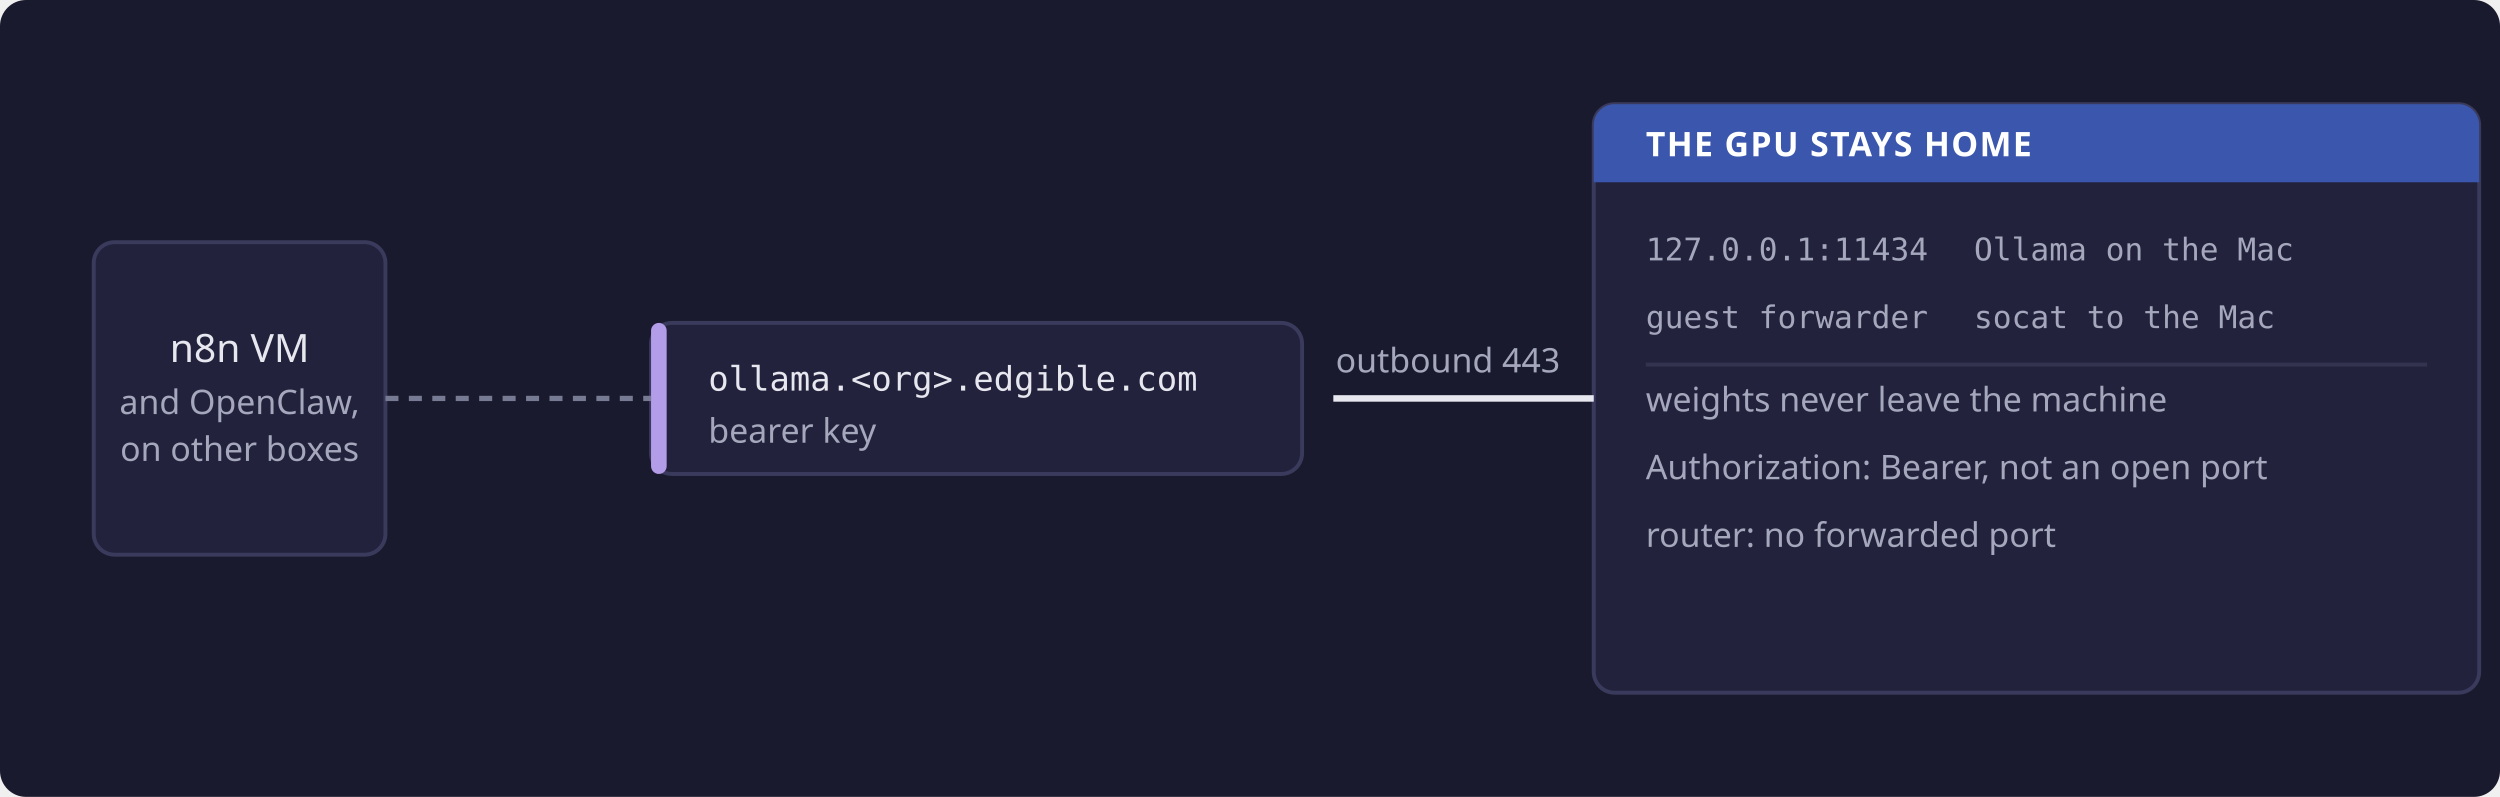
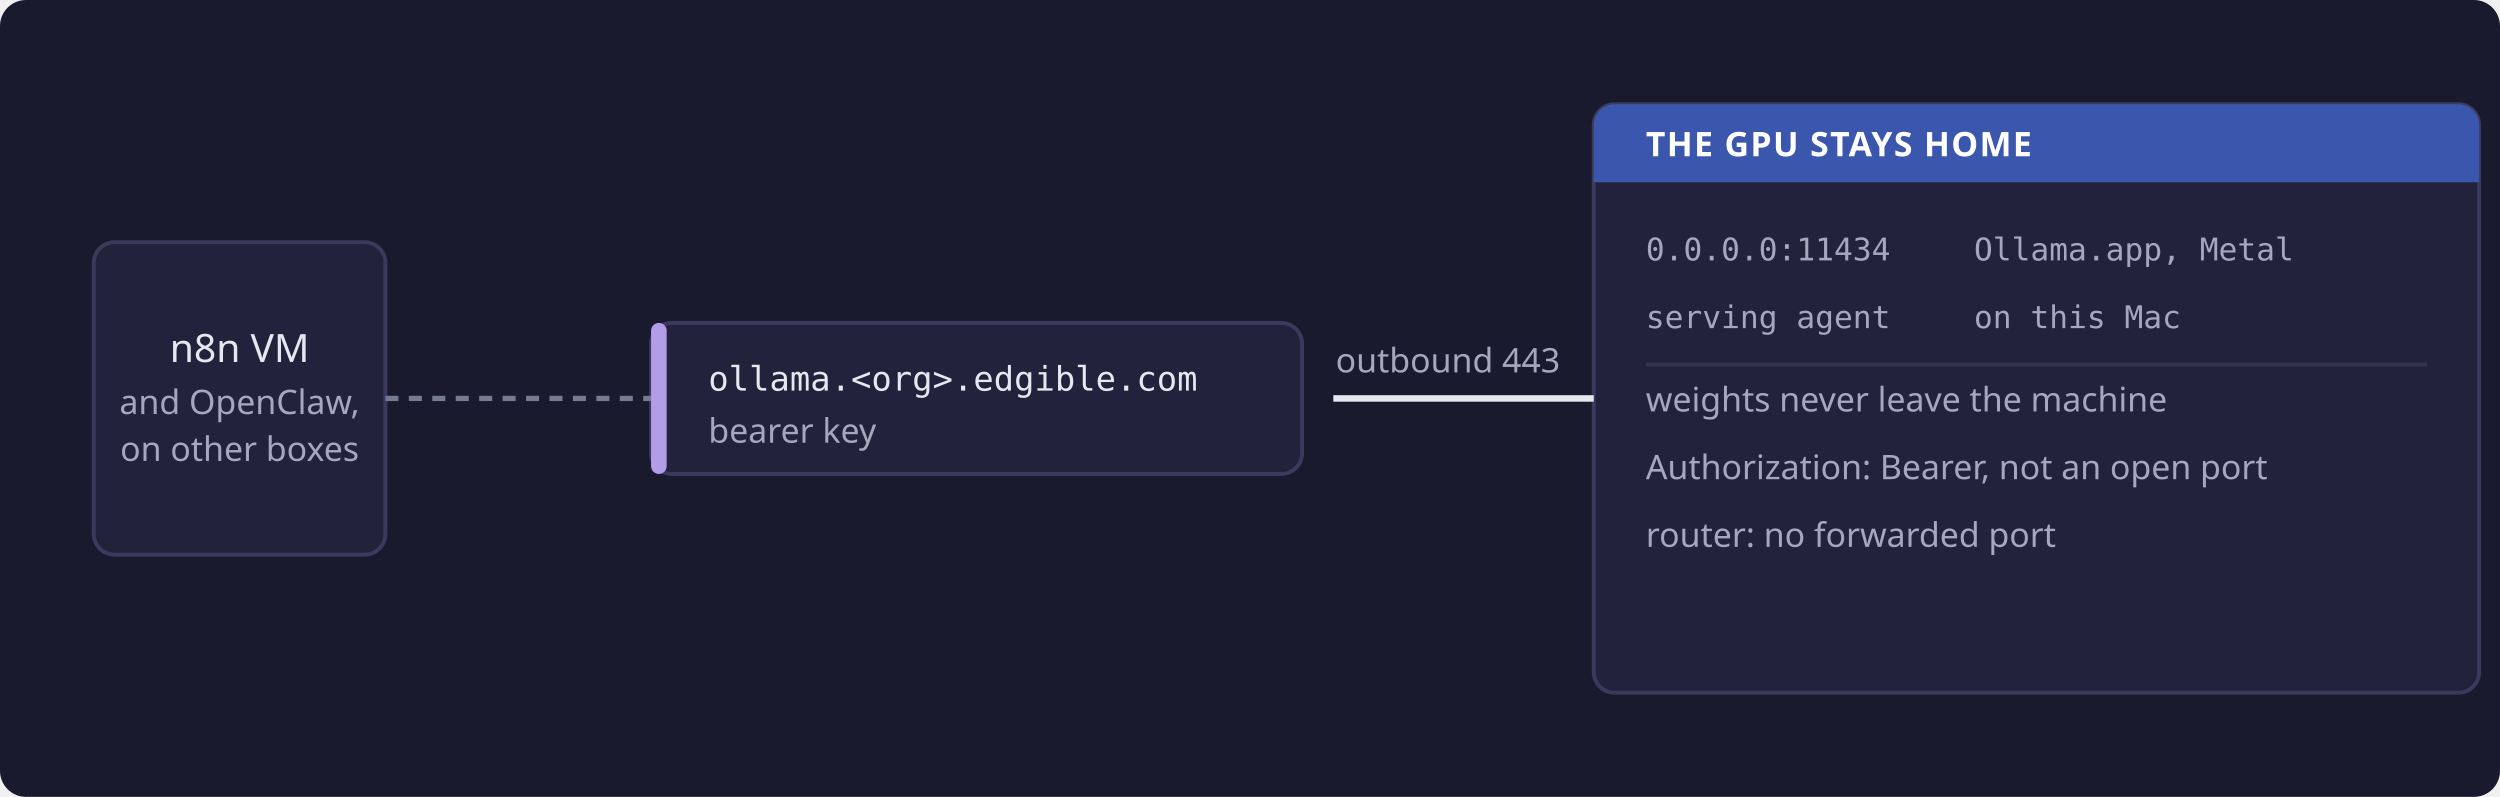
<svg xmlns="http://www.w3.org/2000/svg" viewBox="0 0 960 306" width="960" height="306" role="img" aria-labelledby="t d">
  <style>.label{font-family:Jost,system-ui,sans-serif;font-size:15px;fill:#e7e7f0}.small{font-family:Jost,system-ui,sans-serif;font-size:13px;fill:#a5a8bd}.mono{font-family:Iosevka,ui-monospace,monospace;font-size:13px;fill:#e7e7f0}.monoxs{font-family:Iosevka,ui-monospace,monospace;font-size:12px;fill:#a5a8bd}.head{font-family:Jost,system-ui,sans-serif;font-size:13px;font-weight:600;fill:#ffffff;letter-spacing:.04em}.card{fill:#22223c;stroke:#3a3a5c;stroke-width:1.5}</style>
  <rect x="0" y="0" width="960" height="306" rx="10" fill="#1a1a2e" />
  <rect class="card" x="36" y="93" width="112" height="120" rx="8" />
  <text class="label" x="92" y="139" text-anchor="middle">n8n VM</text>
  <text class="small" x="92" y="159" text-anchor="middle">and OpenClaw,</text>
  <text class="small" x="92" y="177" text-anchor="middle">on other boxes</text>
  <rect class="card" x="250" y="124" width="250" height="58" rx="8" />
  <rect x="250" y="124" width="6" height="58" rx="3" fill="#b39ce8" />
  <text class="mono" x="272" y="150">ollama.&lt;org&gt;.edgible.com</text>
  <text class="small" x="272" y="170">bearer key</text>
  <path d="M148 153 C 200 153, 200 153, 250 153" fill="none" stroke="#767a93" stroke-width="2" stroke-dasharray="5 4" />
  <rect class="card" x="612" y="40" width="340" height="226" rx="8" />
  <path d="M620 40 h324 a8 8 0 0 1 8 8 v22 h-340 v-22 a8 8 0 0 1 8 -8 z" fill="#3a56ad" />
  <text class="head" x="632" y="60">THE GPU STAYS HOME</text>
-   <text class="monoxs" x="632" y="100">127.0.0.1:11434</text>
-   <text class="monoxs" x="758" y="100">Ollama on the Mac</text>
-   <text class="monoxs" x="632" y="126">guest forwarder</text>
-   <text class="monoxs" x="758" y="126">socat to the Mac</text>
+   <text class="monoxs" x="632" y="100">0.0.0.0:11434</text>
+   <text class="monoxs" x="758" y="100">Ollama.app, Metal</text>
+   <text class="monoxs" x="632" y="126">serving agent</text>
+   <text class="monoxs" x="758" y="126">on this Mac</text>
  <line x1="632" y1="140" x2="932" y2="140" stroke="#33334f" stroke-width="1.5" />
  <text class="small" x="632" y="158">weights never leave the machine</text>
  <text class="small" x="632" y="184">Authorization: Bearer, not an open port</text>
  <text class="small" x="632" y="210">router: no forwarded port</text>
  <path d="M612 153 H512" fill="none" stroke="#e7e7f0" stroke-width="2.5" />
  <text class="small" x="556" y="143" text-anchor="middle">outbound 443</text>
</svg>
